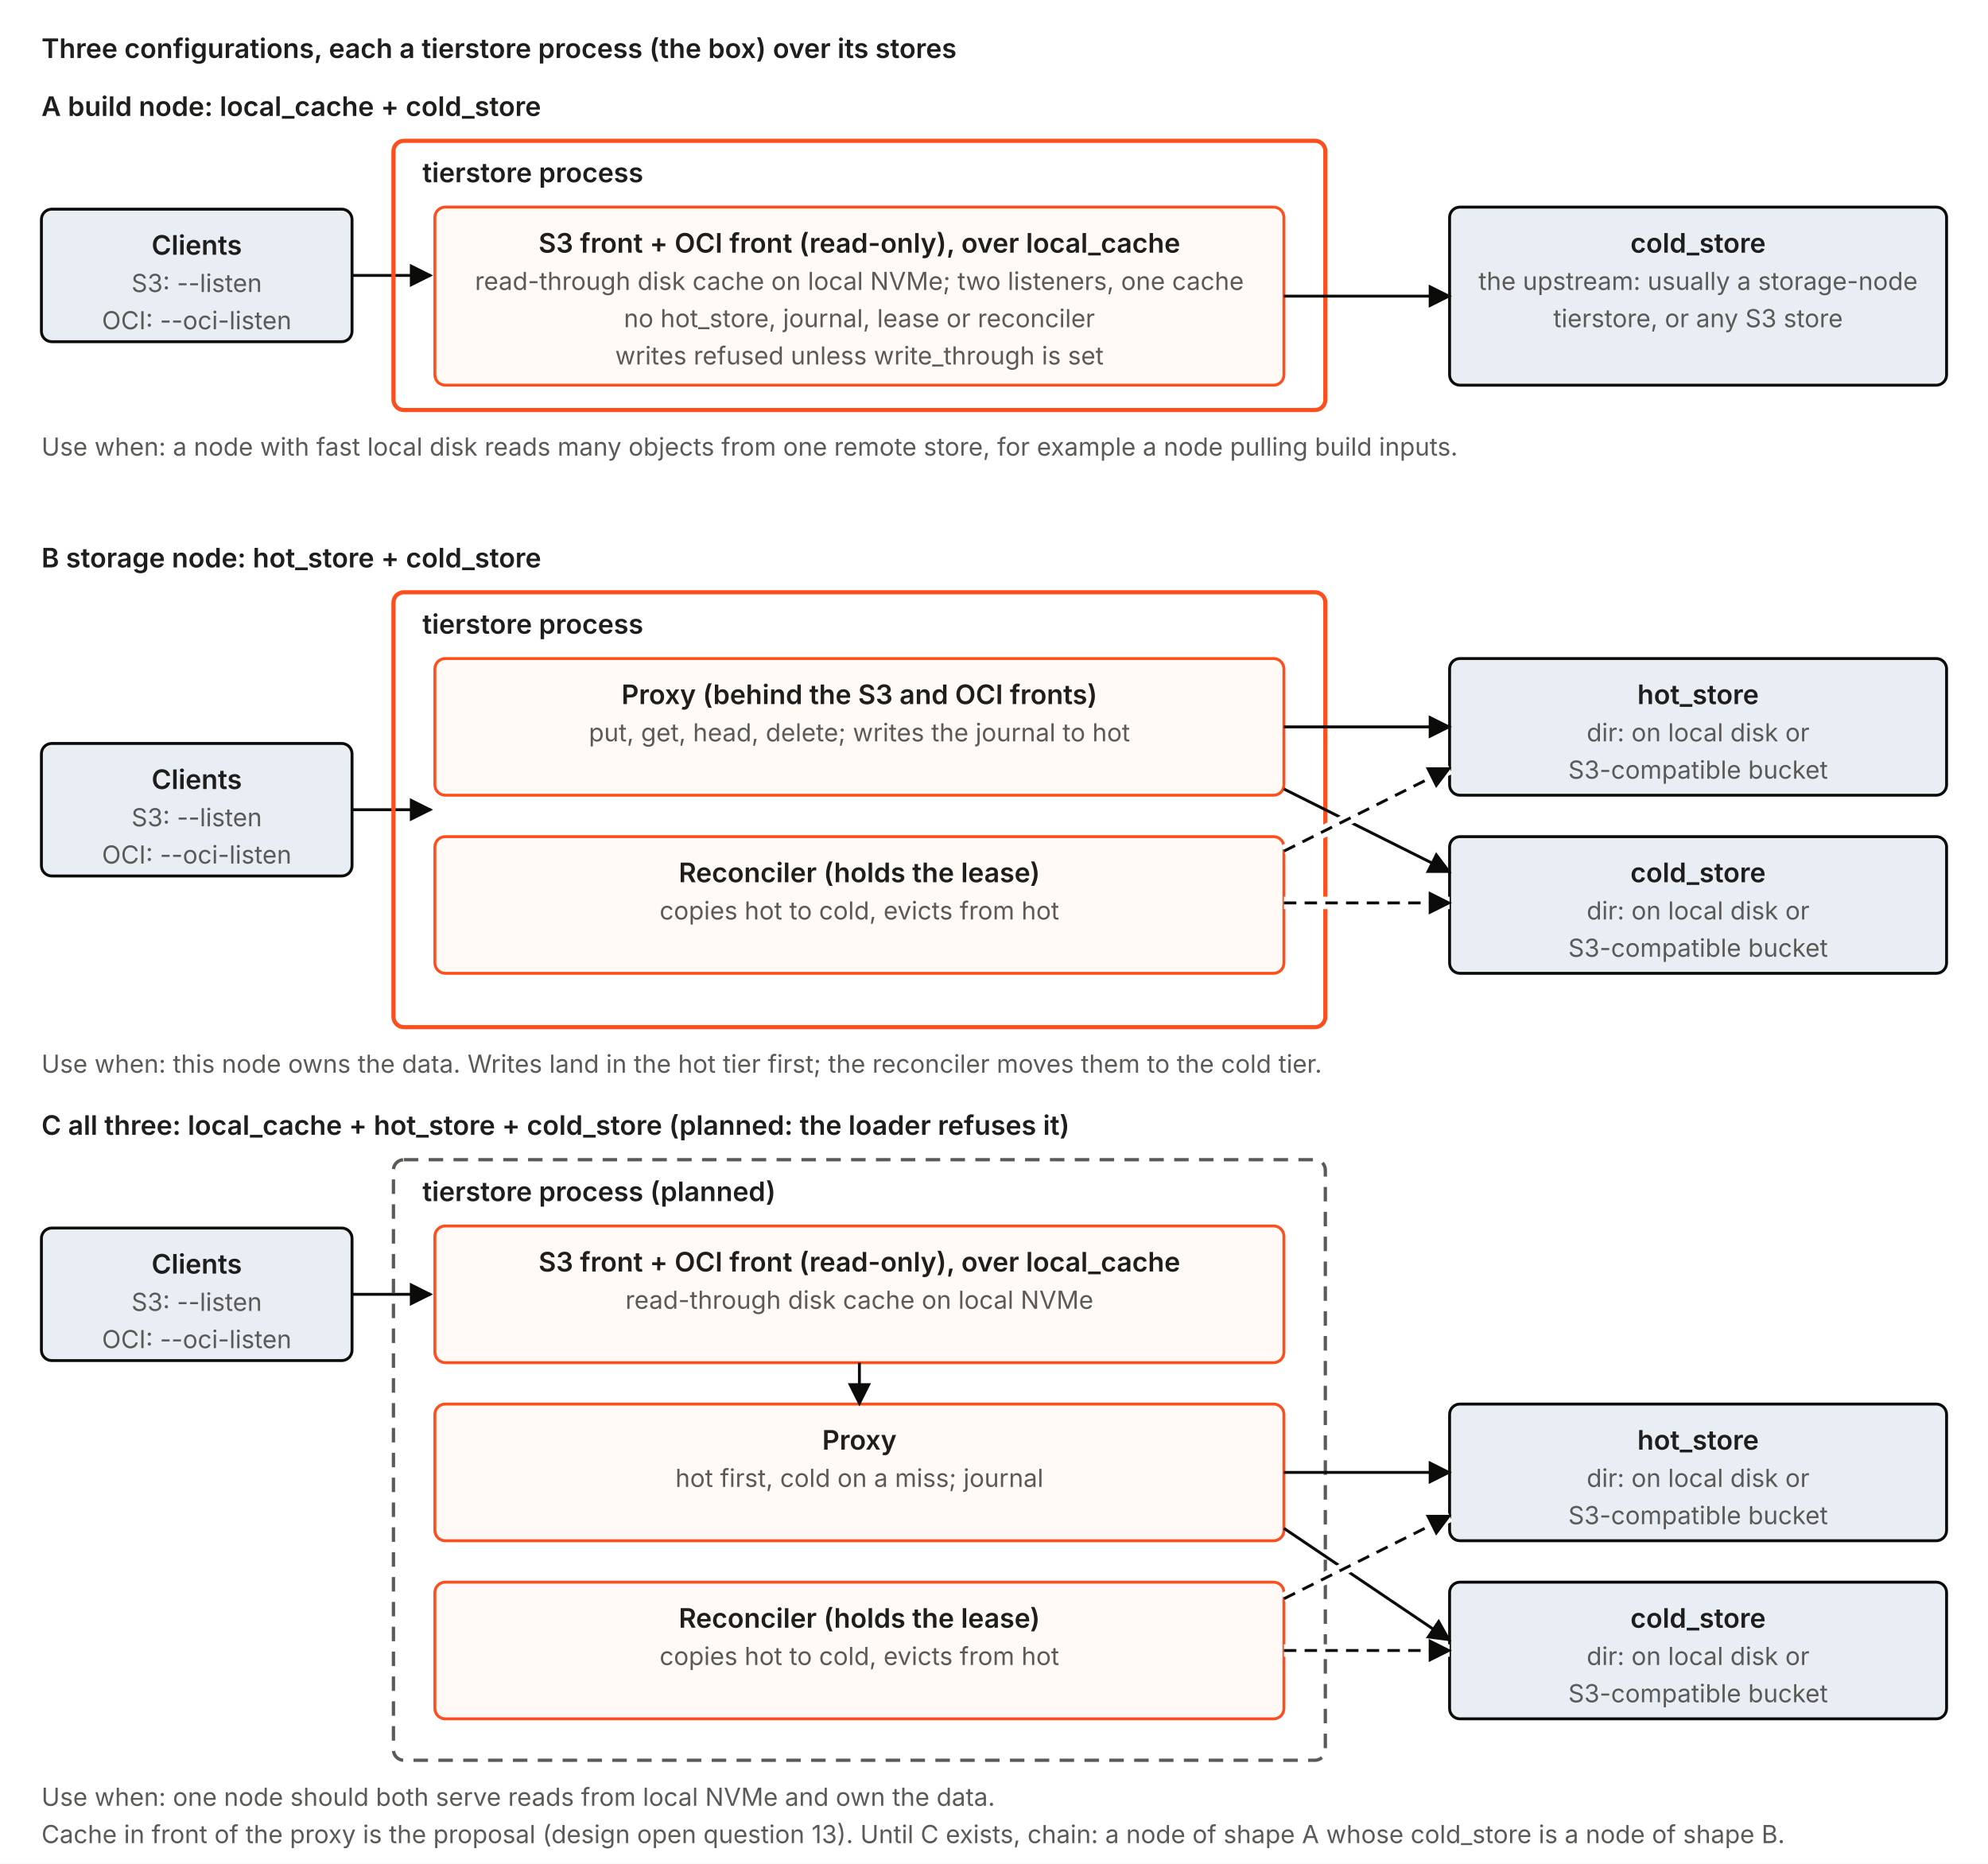
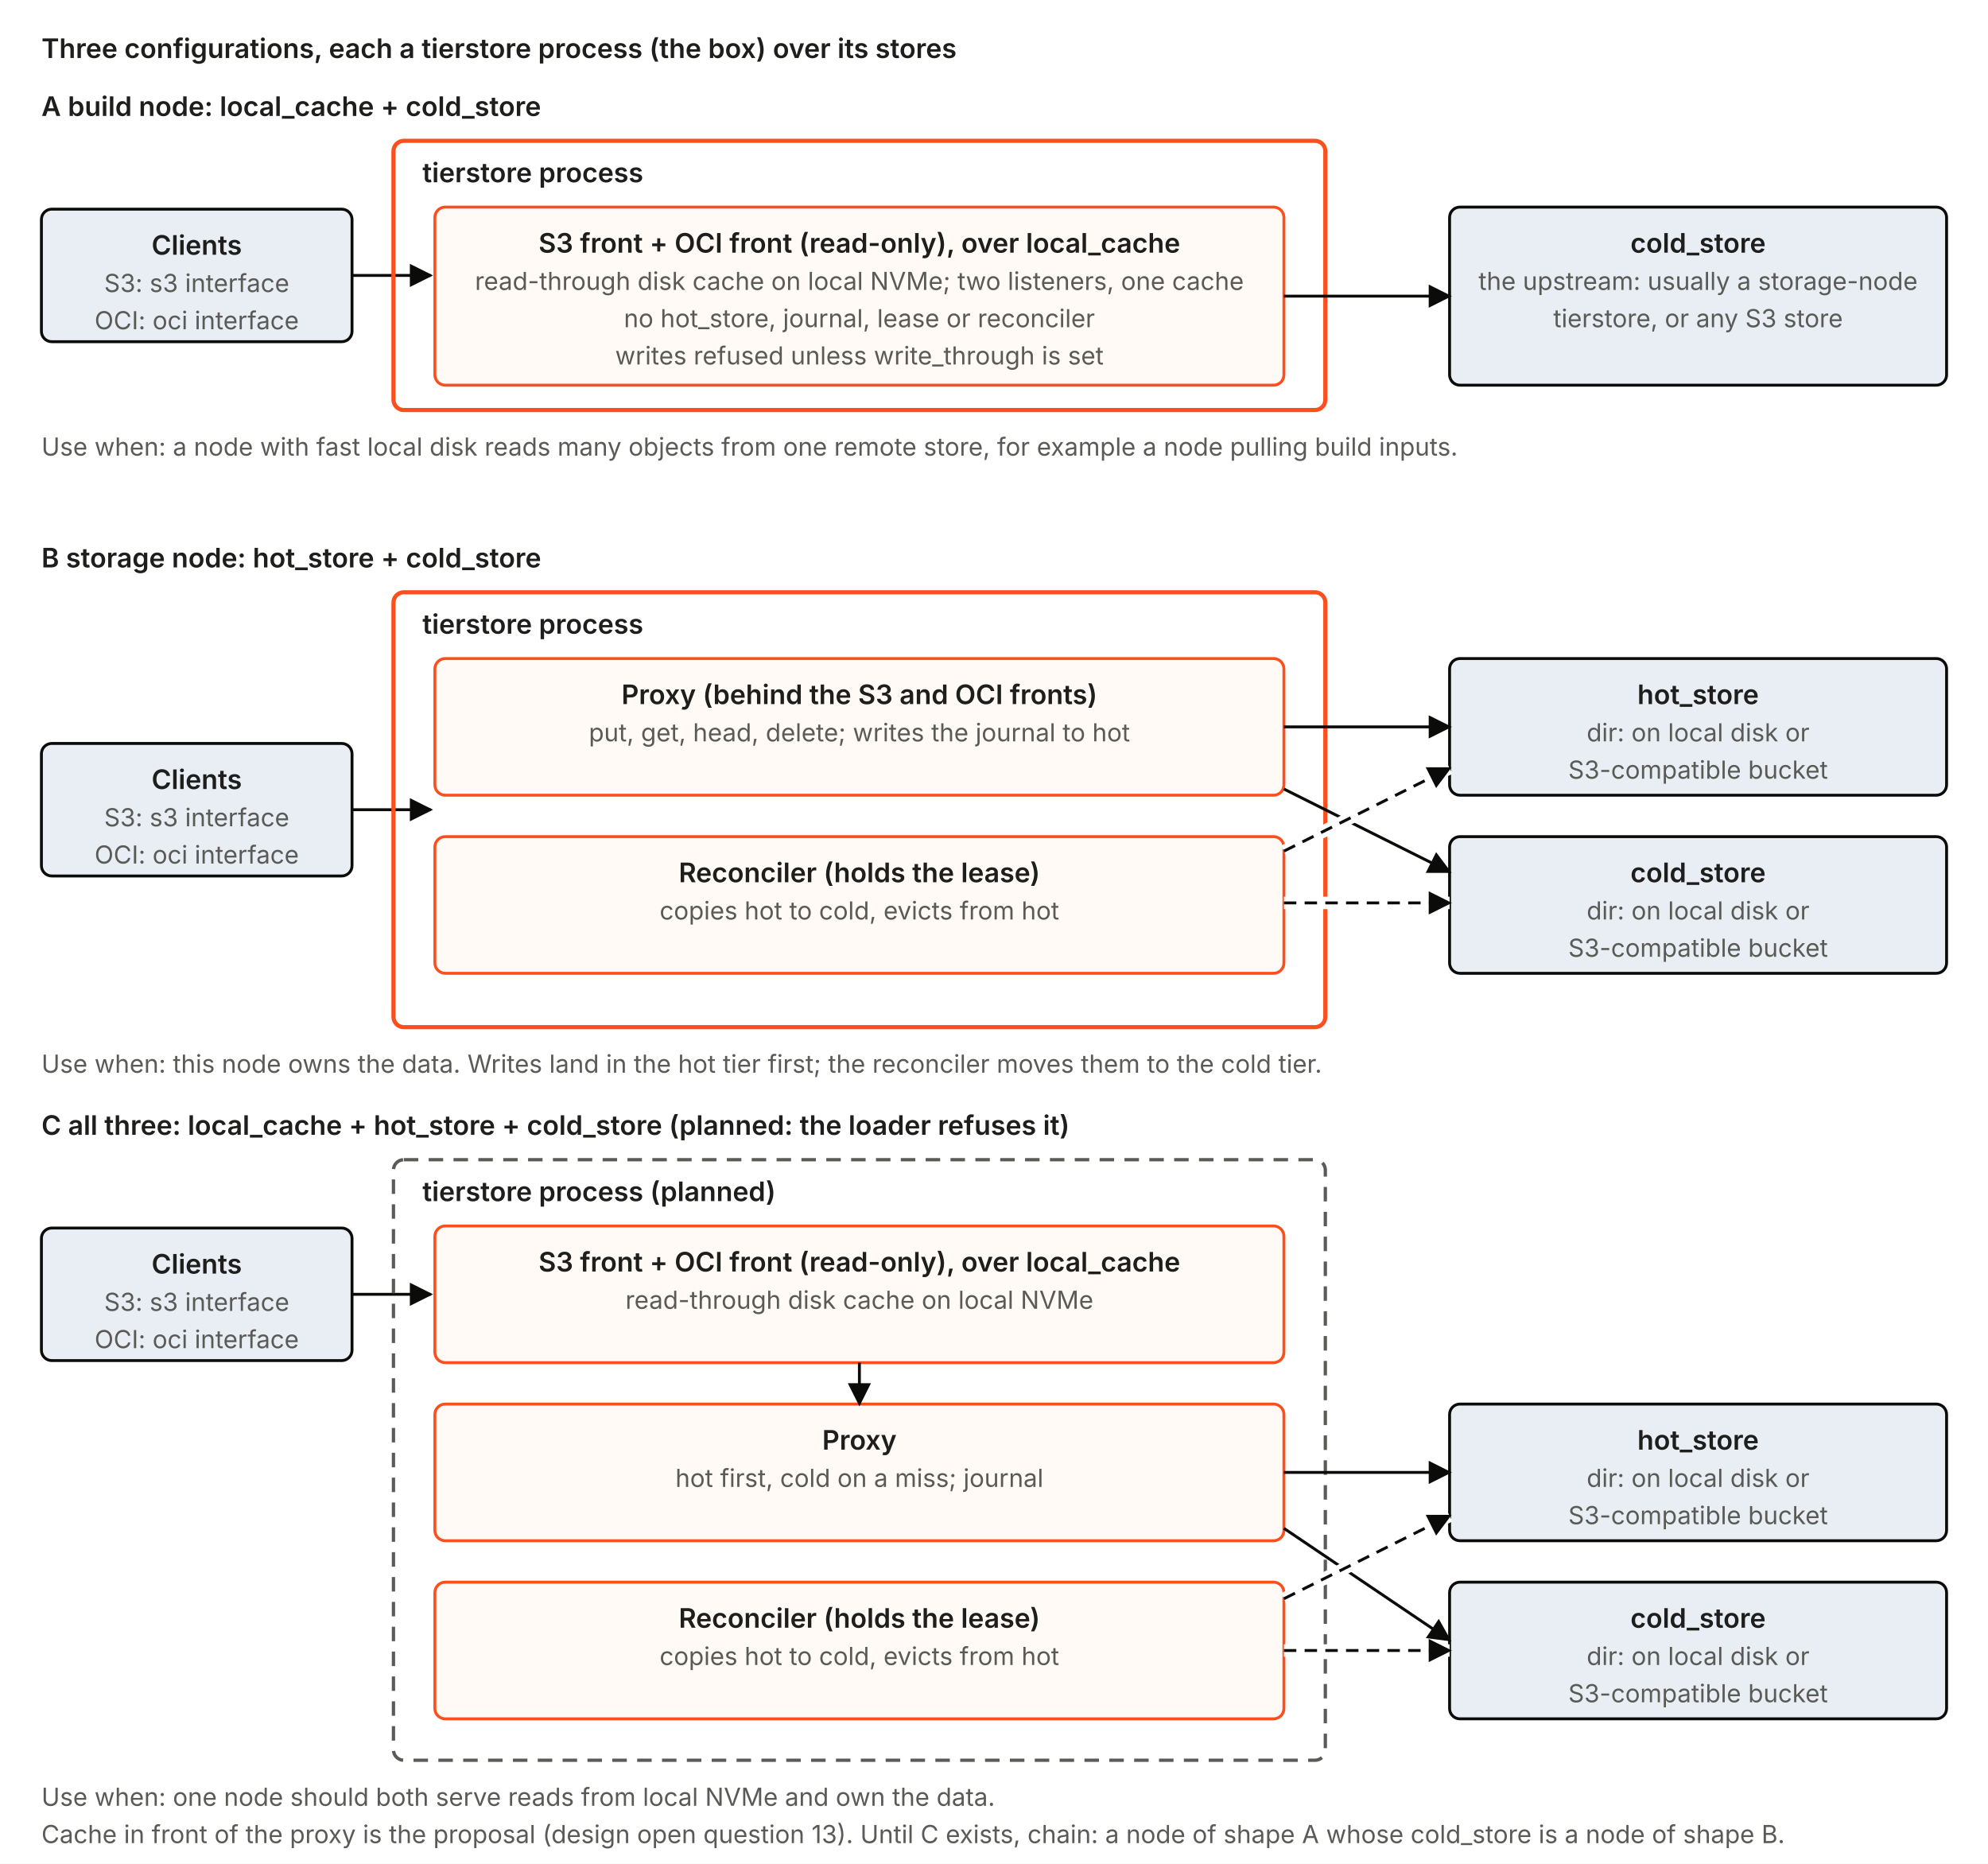
<svg xmlns="http://www.w3.org/2000/svg" viewBox="0 0 960 900" width="960" height="900" role="img" aria-label="Three configurations of a tierstore process: A local_cache plus cold_store, B hot_store plus cold_store, C all three (planned).">
  <defs>
    <marker id="configurations-ak" viewBox="0 0 10 10" refX="9" refY="5" markerWidth="8" markerHeight="8" orient="auto">
      <path d="M0,0 L10,5 L0,10 z" fill="#0B0B0A" />
    </marker>
    <marker id="configurations-ao" viewBox="0 0 10 10" refX="9" refY="5" markerWidth="8" markerHeight="8" orient="auto">
      <path d="M0,0 L10,5 L0,10 z" fill="#FD4F1D" />
    </marker>
  </defs>
  <style>
.box{fill:#FFFFFF;stroke:#0B0B0A;stroke-width:1.4}
.box-b{fill:#E8EEF4;stroke:#0B0B0A;stroke-width:1.4}
.box-o{fill:#FFFAF5;stroke:#FD4F1D;stroke-width:1.4}
.box-t{fill:none;stroke:#FD4F1D;stroke-width:2}
.box-p{fill:none;stroke:#5A5A57;stroke-width:1.6;stroke-dasharray:7 5}
.ln{stroke:#0B0B0A;fill:none;stroke-width:1.4}
.ln-d{stroke:#0B0B0A;fill:none;stroke-width:1.4;stroke-dasharray:6 4}
.ln-o{stroke:#FD4F1D;fill:none;stroke-width:1.6}
text{fill:#1E1E1D;font-family:system-ui,-apple-system,'Segoe UI',sans-serif;font-size:13px}
.b{font-weight:600}
.t-m{fill:#5A5A57;font-size:12px}
.lbl{paint-order:stroke;stroke:#FFFFFF;stroke-width:4px;stroke-linejoin:round}
</style>
  <rect x="0" y="0" width="960" height="900" fill="#FFFFFF" />
  <text x="20" y="28" class="b" font-size="16" text-anchor="start">Three configurations, each a tierstore process (the box) over its stores</text>
  <text x="20" y="56" class="b" font-size="14" text-anchor="start">A   build node: local_cache + cold_store</text>
  <rect x="20" y="101.0" width="150" height="64" rx="5" class="box-b" />
  <text x="95.0" y="123.0" class="b" text-anchor="middle">Clients</text>
-   <text x="95.0" y="141.0" class="t-m" text-anchor="middle">S3: --listen</text>
-   <text x="95.0" y="159.0" class="t-m" text-anchor="middle">OCI: --oci-listen</text>
+   <text x="95.0" y="141.0" class="t-m" text-anchor="middle">S3: s3 interface</text>
+   <text x="95.0" y="159.0" class="t-m" text-anchor="middle">OCI: oci interface</text>
  <line x1="170" y1="133.0" x2="208" y2="133.0" class="ln" marker-end="url(#configurations-ak)" />
  <rect x="190" y="68" width="450" height="130" rx="5" class="box-t" />
  <text x="204" y="88" class="b" text-anchor="start">tierstore process</text>
  <rect x="210" y="100" width="410" height="86" rx="5" class="box-o" />
  <text x="415.0" y="122" class="b" text-anchor="middle">S3 front + OCI front (read-only), over local_cache</text>
  <text x="415.0" y="140" class="t-m" text-anchor="middle">read-through disk cache on local NVMe; two listeners, one cache</text>
  <text x="415.0" y="158" class="t-m" text-anchor="middle">no hot_store, journal, lease or reconciler</text>
  <text x="415.0" y="176" class="t-m" text-anchor="middle">writes refused unless write_through is set</text>
  <rect x="700" y="100" width="240" height="86" rx="5" class="box-b" />
  <text x="820.0" y="122" class="b" text-anchor="middle">cold_store</text>
  <text x="820.0" y="140" class="t-m" text-anchor="middle">the upstream: usually a storage-node</text>
  <text x="820.0" y="158" class="t-m" text-anchor="middle">tierstore, or any S3 store</text>
  <line x1="620" y1="143" x2="700" y2="143" class="ln" marker-end="url(#configurations-ak)" />
  <text x="20" y="220" class="t-m" text-anchor="start">Use when: a node with fast local disk reads many objects from one remote store, for example a node pulling build inputs.</text>
  <text x="20" y="274" class="b" font-size="14" text-anchor="start">B   storage node: hot_store + cold_store</text>
  <rect x="20" y="359.0" width="150" height="64" rx="5" class="box-b" />
  <text x="95.0" y="381.0" class="b" text-anchor="middle">Clients</text>
-   <text x="95.0" y="399.0" class="t-m" text-anchor="middle">S3: --listen</text>
-   <text x="95.0" y="417.0" class="t-m" text-anchor="middle">OCI: --oci-listen</text>
+   <text x="95.0" y="399.0" class="t-m" text-anchor="middle">S3: s3 interface</text>
+   <text x="95.0" y="417.0" class="t-m" text-anchor="middle">OCI: oci interface</text>
  <line x1="170" y1="391.0" x2="208" y2="391.0" class="ln" marker-end="url(#configurations-ak)" />
  <rect x="190" y="286" width="450" height="210" rx="5" class="box-t" />
  <text x="204" y="306" class="b" text-anchor="start">tierstore process</text>
  <rect x="210" y="318" width="410" height="66" rx="5" class="box-o" />
  <text x="415.0" y="340" class="b" text-anchor="middle">Proxy (behind the S3 and OCI fronts)</text>
  <text x="415.0" y="358" class="t-m" text-anchor="middle">put, get, head, delete; writes the journal to hot</text>
  <rect x="210" y="404" width="410" height="66" rx="5" class="box-o" />
  <text x="415.0" y="426" class="b" text-anchor="middle">Reconciler (holds the lease)</text>
  <text x="415.0" y="444" class="t-m" text-anchor="middle">copies hot to cold, evicts from hot</text>
  <rect x="700" y="318" width="240" height="66" rx="5" class="box-b" />
  <text x="820.0" y="340" class="b" text-anchor="middle">hot_store</text>
  <text x="820.0" y="358" class="t-m" text-anchor="middle">dir: on local disk or</text>
  <text x="820.0" y="376" class="t-m" text-anchor="middle">S3-compatible bucket</text>
  <rect x="700" y="404" width="240" height="66" rx="5" class="box-b" />
  <text x="820.0" y="426" class="b" text-anchor="middle">cold_store</text>
  <text x="820.0" y="444" class="t-m" text-anchor="middle">dir: on local disk or</text>
  <text x="820.0" y="462" class="t-m" text-anchor="middle">S3-compatible bucket</text>
  <line x1="620" y1="351" x2="700" y2="351" class="ln" marker-end="url(#configurations-ak)" />
  <line x1="620" y1="381" x2="700" y2="421" class="ln" marker-end="url(#configurations-ak)" />
  <line x1="620" y1="436" x2="700" y2="436" stroke="#FFFFFF" stroke-width="6" />
  <line x1="620" y1="436" x2="700" y2="436" class="ln-d" marker-end="url(#configurations-ak)" />
  <line x1="620" y1="411" x2="700" y2="371" stroke="#FFFFFF" stroke-width="6" />
  <line x1="620" y1="411" x2="700" y2="371" class="ln-d" marker-end="url(#configurations-ak)" />
  <text x="20" y="518" class="t-m" text-anchor="start">Use when: this node owns the data. Writes land in the hot tier first; the reconciler moves them to the cold tier.</text>
  <text x="20" y="548" class="b" font-size="14" text-anchor="start">C   all three: local_cache + hot_store + cold_store (planned: the loader refuses it)</text>
  <rect x="20" y="593" width="150" height="64" rx="5" class="box-b" />
  <text x="95.0" y="615" class="b" text-anchor="middle">Clients</text>
-   <text x="95.0" y="633" class="t-m" text-anchor="middle">S3: --listen</text>
-   <text x="95.0" y="651" class="t-m" text-anchor="middle">OCI: --oci-listen</text>
+   <text x="95.0" y="633" class="t-m" text-anchor="middle">S3: s3 interface</text>
+   <text x="95.0" y="651" class="t-m" text-anchor="middle">OCI: oci interface</text>
  <line x1="170" y1="625" x2="208" y2="625" class="ln" marker-end="url(#configurations-ak)" />
  <rect x="190" y="560" width="450" height="290" rx="5" class="box-p" />
  <text x="204" y="580" class="b" text-anchor="start">tierstore process (planned)</text>
  <rect x="210" y="592" width="410" height="66" rx="5" class="box-o" />
  <text x="415.0" y="614" class="b" text-anchor="middle">S3 front + OCI front (read-only), over local_cache</text>
  <text x="415.0" y="632" class="t-m" text-anchor="middle">read-through disk cache on local NVMe</text>
  <rect x="210" y="678" width="410" height="66" rx="5" class="box-o" />
  <text x="415.0" y="700" class="b" text-anchor="middle">Proxy</text>
  <text x="415.0" y="718" class="t-m" text-anchor="middle">hot first, cold on a miss; journal</text>
  <rect x="210" y="764" width="410" height="66" rx="5" class="box-o" />
  <text x="415.0" y="786" class="b" text-anchor="middle">Reconciler (holds the lease)</text>
  <text x="415.0" y="804" class="t-m" text-anchor="middle">copies hot to cold, evicts from hot</text>
  <line x1="415" y1="658" x2="415" y2="678" class="ln" marker-end="url(#configurations-ak)" />
  <rect x="700" y="678" width="240" height="66" rx="5" class="box-b" />
  <text x="820.0" y="700" class="b" text-anchor="middle">hot_store</text>
  <text x="820.0" y="718" class="t-m" text-anchor="middle">dir: on local disk or</text>
  <text x="820.0" y="736" class="t-m" text-anchor="middle">S3-compatible bucket</text>
  <rect x="700" y="764" width="240" height="66" rx="5" class="box-b" />
  <text x="820.0" y="786" class="b" text-anchor="middle">cold_store</text>
  <text x="820.0" y="804" class="t-m" text-anchor="middle">dir: on local disk or</text>
  <text x="820.0" y="822" class="t-m" text-anchor="middle">S3-compatible bucket</text>
  <line x1="620" y1="711" x2="700" y2="711" class="ln" marker-end="url(#configurations-ak)" />
  <line x1="620" y1="738" x2="700" y2="792" class="ln" marker-end="url(#configurations-ak)" />
  <line x1="620" y1="797" x2="700" y2="797" stroke="#FFFFFF" stroke-width="6" />
  <line x1="620" y1="797" x2="700" y2="797" class="ln-d" marker-end="url(#configurations-ak)" />
  <line x1="620" y1="772" x2="700" y2="732" stroke="#FFFFFF" stroke-width="6" />
  <line x1="620" y1="772" x2="700" y2="732" class="ln-d" marker-end="url(#configurations-ak)" />
  <text x="20" y="872" class="t-m" text-anchor="start">Use when: one node should both serve reads from local NVMe and own the data.</text>
  <text x="20" y="890" class="t-m" text-anchor="start">Cache in front of the proxy is the proposal (design open question 13). Until C exists, chain: a node of shape A whose cold_store is a node of shape B.</text>
</svg>
